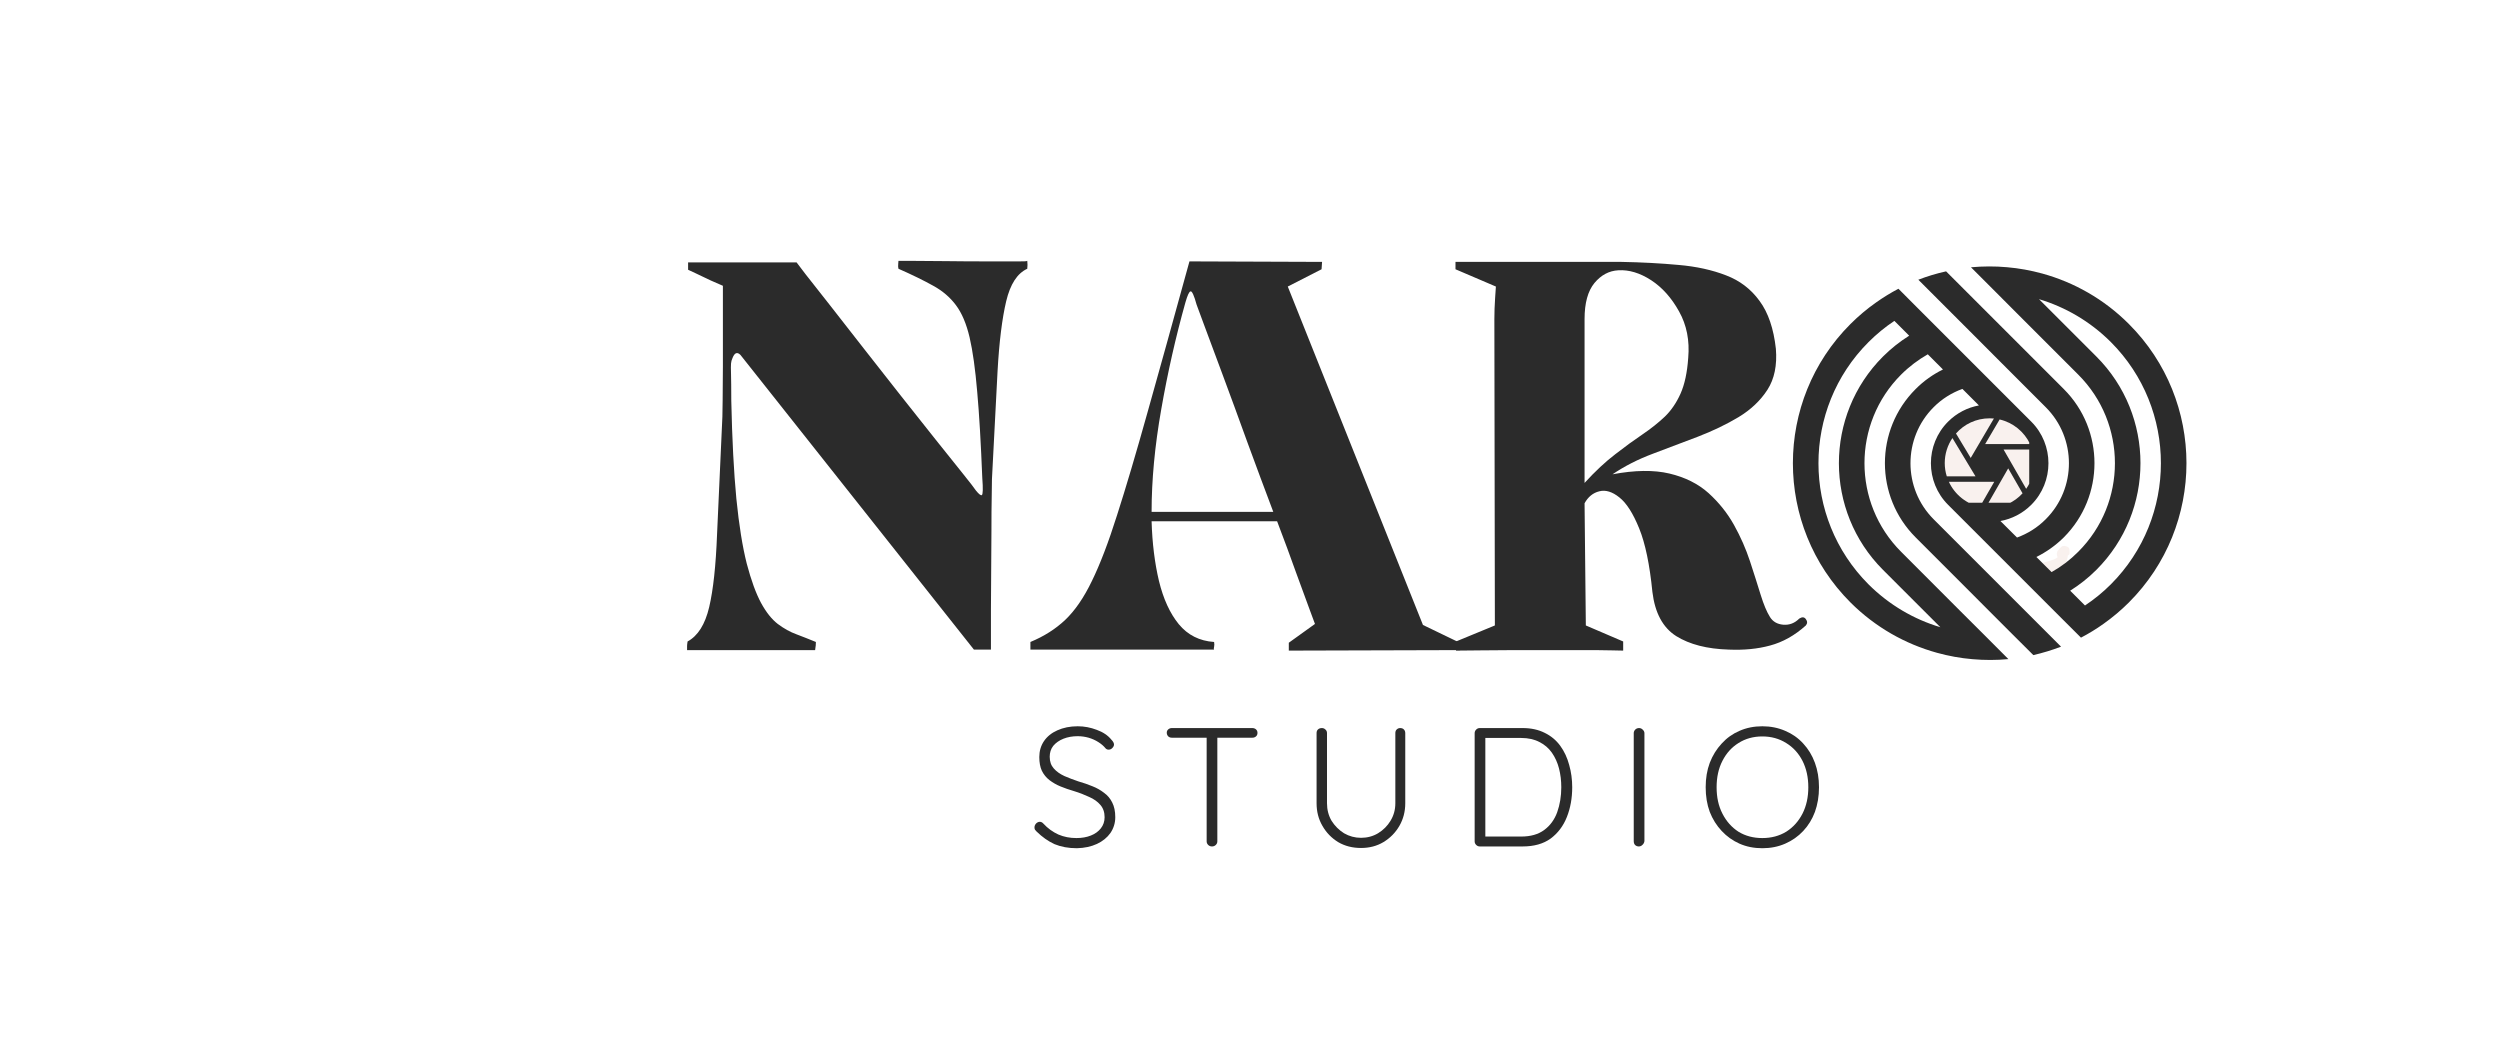
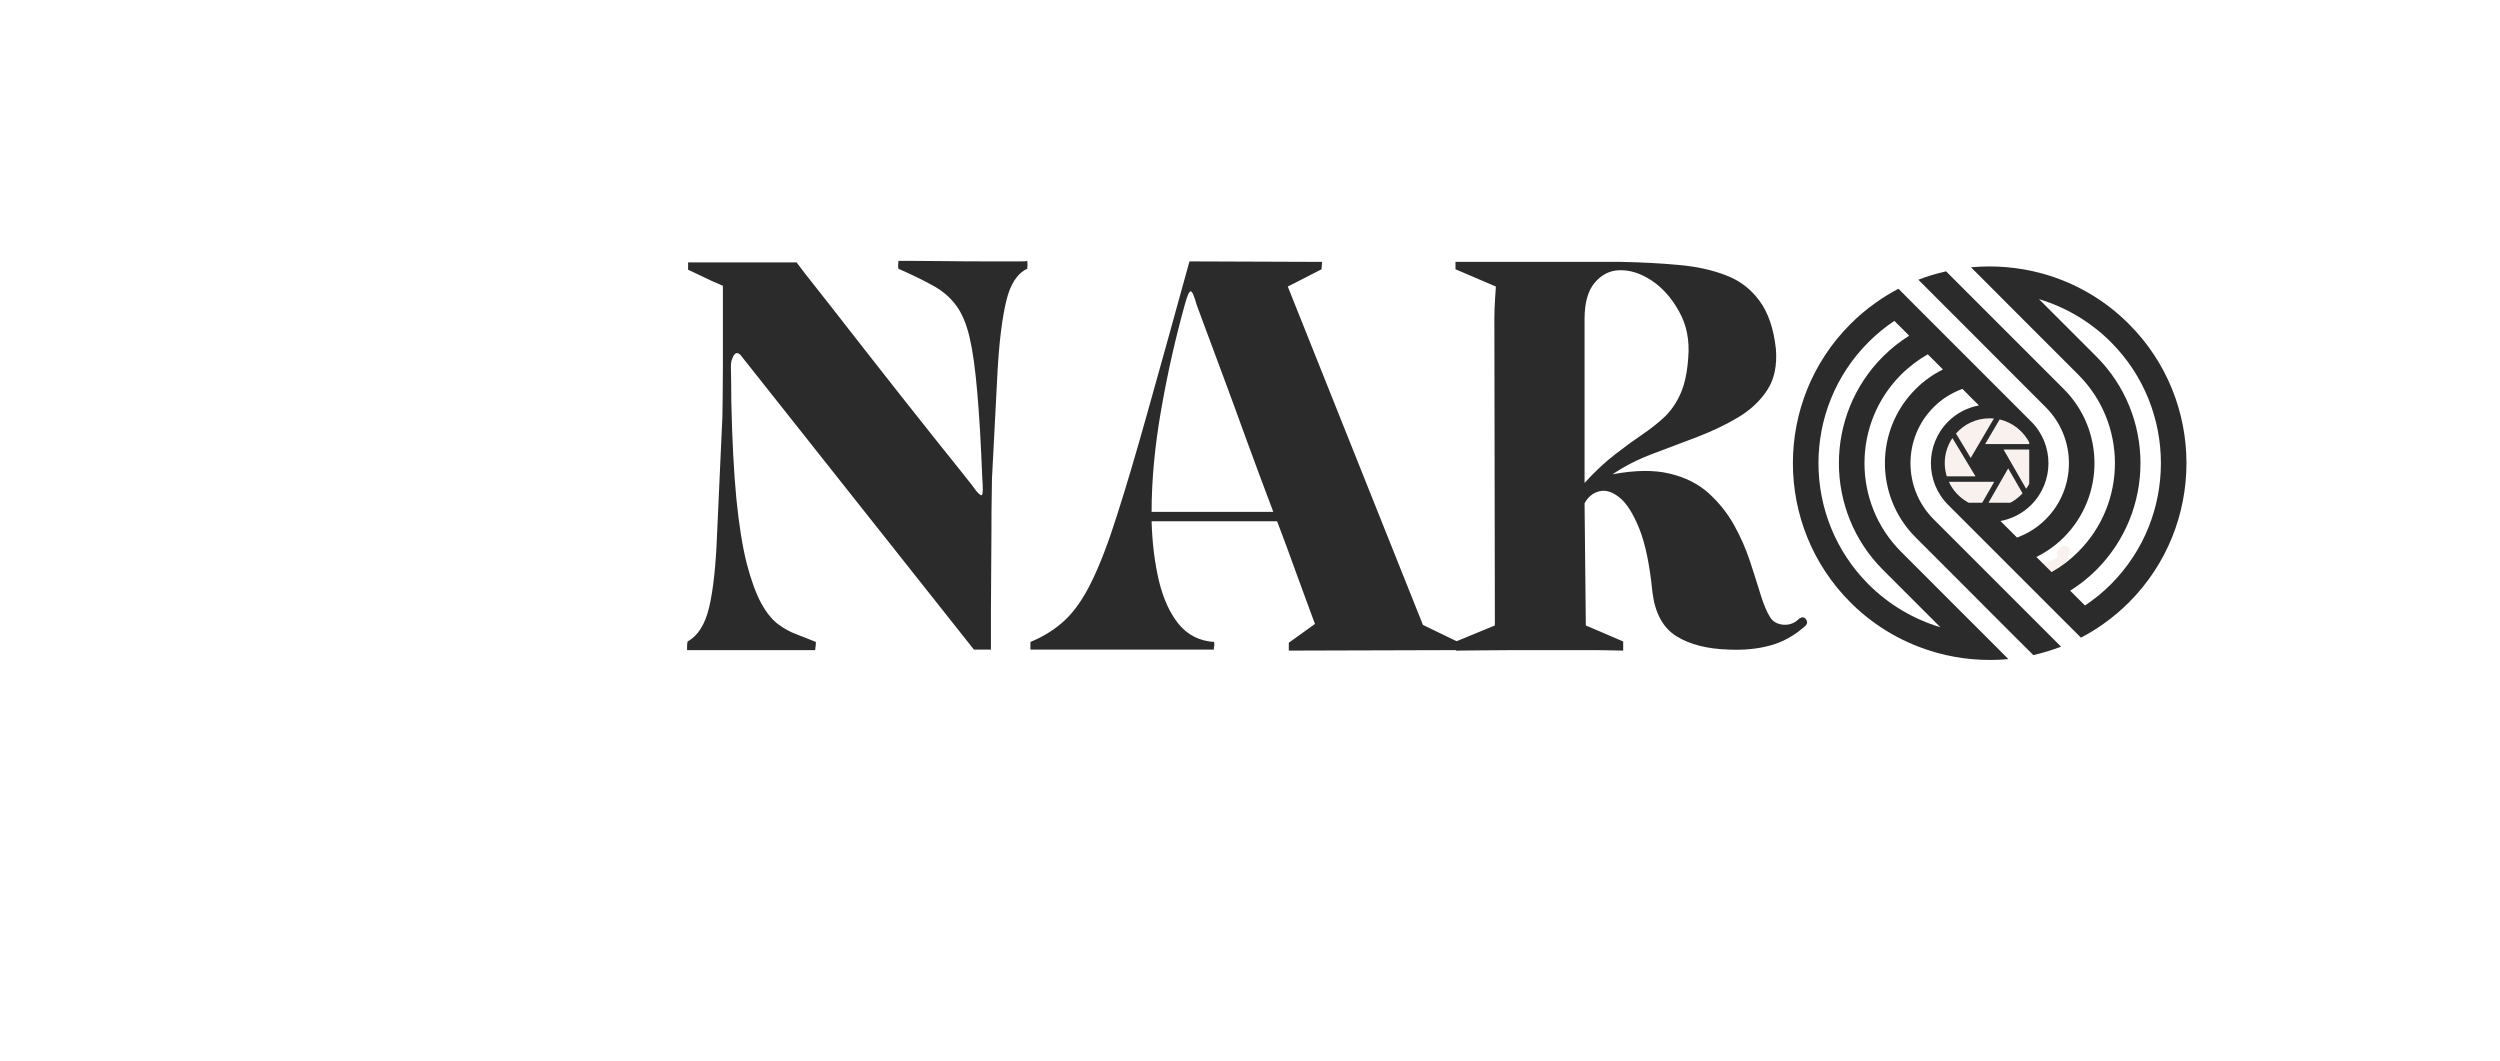
<svg xmlns="http://www.w3.org/2000/svg" width="205" zoomAndPan="magnify" viewBox="0 0 153.75 65.25" height="87" preserveAspectRatio="xMidYMid meet" version="1.0">
  <defs>
    <g />
-     <clipPath id="5ada09dbd1">
+     <clipPath id="9b7a57b017">
      <path d="M 103.965 19.469 L 107.91 19.469 L 107.91 22.176 L 103.965 22.176 Z M 103.965 19.469 " clip-rule="nonzero" />
    </clipPath>
-     <clipPath id="016b34e669">
+     <clipPath id="d5dd46937d">
      <path d="M 106.27 22.109 C 104.543 21.141 104.453 19.84 104.301 19.84 C 104.18 19.84 104.152 20.93 104.09 20.93 C 104.031 20.93 103.941 20.477 103.969 20.262 C 104 20.051 104.152 19.809 104.332 19.688 C 104.516 19.566 104.695 19.477 105 19.477 C 105.574 19.477 107.086 19.871 107.508 20.324 C 107.781 20.625 107.934 21.172 107.812 21.473 C 107.691 21.777 107.086 22.109 106.785 22.109 C 106.512 22.109 106.148 21.836 106.027 21.594 C 105.906 21.352 105.906 20.898 106.027 20.656 C 106.148 20.414 106.512 20.172 106.785 20.141 C 107.055 20.113 107.48 20.262 107.66 20.477 C 107.844 20.688 107.934 21.141 107.871 21.383 C 107.844 21.594 107.723 21.777 107.508 21.898 C 107.176 22.109 106.328 22.23 105.785 22.109 C 105.18 21.957 104.301 21.383 104.09 20.93 C 103.941 20.598 104 20.082 104.18 19.84 C 104.332 19.629 104.758 19.477 105 19.477 C 105.211 19.477 105.512 19.598 105.633 19.777 C 105.785 20.051 105.512 21.109 105.484 21.109 C 105.453 21.109 105.242 19.898 105.453 19.75 C 105.695 19.598 106.812 20.203 107.117 20.504 C 107.297 20.688 107.387 20.898 107.418 21.109 C 107.449 21.32 107.418 21.594 107.27 21.746 C 107.086 21.957 106.27 22.109 106.27 22.109 " clip-rule="nonzero" />
    </clipPath>
-     <clipPath id="48dae96179">
+     <clipPath id="a63263ab83">
      <path d="M 0.965 0.469 L 4.91 0.469 L 4.91 3.176 L 0.965 3.176 Z M 0.965 0.469 " clip-rule="nonzero" />
    </clipPath>
-     <clipPath id="a4fc082882">
+     <clipPath id="4d82296594">
      <path d="M 3.27 3.109 C 1.543 2.141 1.453 0.84 1.301 0.84 C 1.18 0.84 1.152 1.93 1.09 1.93 C 1.031 1.93 0.941 1.477 0.969 1.262 C 1 1.051 1.152 0.809 1.332 0.688 C 1.516 0.566 1.695 0.477 2 0.477 C 2.574 0.477 4.086 0.871 4.508 1.324 C 4.781 1.625 4.934 2.172 4.812 2.473 C 4.691 2.777 4.086 3.109 3.785 3.109 C 3.512 3.109 3.148 2.836 3.027 2.594 C 2.906 2.352 2.906 1.898 3.027 1.656 C 3.148 1.414 3.512 1.172 3.785 1.141 C 4.055 1.113 4.48 1.262 4.66 1.477 C 4.844 1.688 4.934 2.141 4.871 2.383 C 4.844 2.594 4.723 2.777 4.508 2.898 C 4.176 3.109 3.328 3.23 2.785 3.109 C 2.18 2.957 1.301 2.383 1.09 1.93 C 0.941 1.598 1 1.082 1.18 0.84 C 1.332 0.629 1.758 0.477 2 0.477 C 2.211 0.477 2.512 0.598 2.633 0.777 C 2.785 1.051 2.512 2.109 2.484 2.109 C 2.453 2.109 2.242 0.898 2.453 0.75 C 2.695 0.598 3.812 1.203 4.117 1.504 C 4.297 1.688 4.387 1.898 4.418 2.109 C 4.449 2.32 4.418 2.594 4.27 2.746 C 4.086 2.957 3.27 3.109 3.27 3.109 " clip-rule="nonzero" />
    </clipPath>
-     <clipPath id="87fa856206">
+     <clipPath id="3b67130d76">
      <rect x="0" width="5" y="0" height="4" />
    </clipPath>
-     <clipPath id="d66fe7943b">
+     <clipPath id="6733f1fc4d">
      <rect x="0" width="72" y="0" height="34" />
    </clipPath>
-     <clipPath id="8df906b95c">
+     <clipPath id="beaf253094">
      <path d="M 124.816 33.566 L 127.285 33.566 L 127.285 35.883 L 124.816 35.883 Z M 124.816 33.566 " clip-rule="nonzero" />
    </clipPath>
-     <clipPath id="2527346127">
-       <path d="M 127.277 34.078 C 127.098 34.285 126.68 34.363 126.578 34.293 C 126.508 34.25 126.488 34.113 126.496 34.023 C 126.508 33.934 126.598 33.797 126.691 33.766 C 126.805 33.73 127.074 33.785 127.141 33.898 C 127.23 34.047 127.129 34.496 127.039 34.68 C 126.984 34.805 126.914 34.848 126.793 34.926 C 126.566 35.086 125.832 35.48 125.695 35.391 C 125.617 35.336 125.629 35.074 125.684 34.996 C 125.742 34.926 125.898 34.926 126.023 34.938 C 126.16 34.949 126.465 35.02 126.477 35.086 C 126.488 35.152 126.227 35.355 126.172 35.336 C 126.102 35.301 126.137 34.895 126.203 34.758 C 126.25 34.668 126.34 34.602 126.418 34.566 C 126.508 34.531 126.621 34.531 126.711 34.566 C 126.812 34.609 126.914 34.711 126.961 34.848 C 127.027 35.039 127.074 35.504 126.961 35.66 C 126.859 35.797 126.621 35.832 126.418 35.844 C 126.18 35.863 125.898 35.797 125.652 35.719 C 125.391 35.641 124.996 35.547 124.895 35.379 C 124.816 35.254 124.824 35.008 124.906 34.906 C 124.984 34.805 125.223 34.734 125.336 34.746 C 125.426 34.758 125.457 34.871 125.57 34.914 C 125.773 35.008 126.465 35.051 126.477 35.121 C 126.477 35.152 126.273 35.23 126.273 35.23 C 126.273 35.23 126.395 35.098 126.488 35.074 C 126.59 35.051 126.781 35.074 126.871 35.152 C 126.961 35.23 127.027 35.402 127.016 35.516 C 127.008 35.629 126.906 35.773 126.805 35.832 C 126.699 35.887 126.52 35.887 126.418 35.844 C 126.316 35.797 126.203 35.641 126.191 35.527 C 126.18 35.414 126.25 35.242 126.34 35.164 C 126.43 35.086 126.598 35.051 126.711 35.074 C 126.824 35.098 126.961 35.23 126.996 35.336 C 127.027 35.445 127.027 35.629 126.938 35.719 C 126.793 35.863 126.215 35.875 125.91 35.855 C 125.66 35.832 125.426 35.754 125.242 35.66 C 125.098 35.582 124.961 35.492 124.895 35.379 C 124.836 35.266 124.805 35.098 124.848 34.996 C 124.906 34.883 125.121 34.734 125.242 34.734 C 125.355 34.734 125.438 34.871 125.57 34.914 C 125.785 34.996 126.227 34.984 126.441 35.062 C 126.59 35.121 126.793 35.23 126.781 35.266 C 126.77 35.301 126.477 35.176 126.387 35.23 C 126.293 35.301 126.305 35.695 126.273 35.695 C 126.227 35.695 126.125 34.938 126.203 34.758 C 126.25 34.656 126.34 34.602 126.418 34.566 C 126.508 34.531 126.621 34.531 126.711 34.566 C 126.812 34.609 126.914 34.734 126.961 34.848 C 127.008 34.973 126.973 35.164 126.961 35.312 C 126.949 35.438 126.949 35.57 126.883 35.66 C 126.805 35.762 126.633 35.832 126.453 35.844 C 126.172 35.855 125.57 35.66 125.344 35.527 C 125.223 35.457 125.133 35.391 125.098 35.289 C 125.062 35.164 125.098 34.961 125.211 34.824 C 125.414 34.59 126.406 34.477 126.543 34.262 C 126.609 34.16 126.488 34.023 126.52 33.934 C 126.543 33.855 126.621 33.797 126.691 33.766 C 126.758 33.73 126.871 33.73 126.938 33.754 C 127.008 33.773 127.129 33.887 127.117 33.922 C 127.098 33.969 126.609 33.957 126.59 33.887 C 126.566 33.832 126.746 33.617 126.859 33.582 C 126.961 33.551 127.164 33.605 127.23 33.684 C 127.301 33.766 127.277 34.078 127.277 34.078 " clip-rule="nonzero" />
+     <clipPath id="834f4948b6">
+       <path d="M 127.277 34.078 C 127.098 34.285 126.68 34.363 126.578 34.293 C 126.508 34.25 126.488 34.113 126.496 34.023 C 126.508 33.934 126.598 33.797 126.691 33.766 C 126.805 33.73 127.074 33.785 127.141 33.898 C 127.23 34.047 127.129 34.496 127.039 34.68 C 126.984 34.805 126.914 34.848 126.793 34.926 C 126.566 35.086 125.832 35.48 125.695 35.391 C 125.617 35.336 125.629 35.074 125.684 34.996 C 125.742 34.926 125.898 34.926 126.023 34.938 C 126.16 34.949 126.465 35.02 126.477 35.086 C 126.488 35.152 126.227 35.355 126.172 35.336 C 126.102 35.301 126.137 34.895 126.203 34.758 C 126.25 34.668 126.34 34.602 126.418 34.566 C 126.508 34.531 126.621 34.531 126.711 34.566 C 126.812 34.609 126.914 34.711 126.961 34.848 C 127.027 35.039 127.074 35.504 126.961 35.66 C 126.859 35.797 126.621 35.832 126.418 35.844 C 126.18 35.863 125.898 35.797 125.652 35.719 C 125.391 35.641 124.996 35.547 124.895 35.379 C 124.816 35.254 124.824 35.008 124.906 34.906 C 124.984 34.805 125.223 34.734 125.336 34.746 C 125.426 34.758 125.457 34.871 125.57 34.914 C 125.773 35.008 126.465 35.051 126.477 35.121 C 126.477 35.152 126.273 35.23 126.273 35.23 C 126.273 35.23 126.395 35.098 126.488 35.074 C 126.59 35.051 126.781 35.074 126.871 35.152 C 126.961 35.23 127.027 35.402 127.016 35.516 C 127.008 35.629 126.906 35.773 126.805 35.832 C 126.699 35.887 126.52 35.887 126.418 35.844 C 126.316 35.797 126.203 35.641 126.191 35.527 C 126.18 35.414 126.25 35.242 126.34 35.164 C 126.43 35.086 126.598 35.051 126.711 35.074 C 126.824 35.098 126.961 35.23 126.996 35.336 C 127.027 35.445 127.027 35.629 126.938 35.719 C 126.793 35.863 126.215 35.875 125.91 35.855 C 125.66 35.832 125.426 35.754 125.242 35.66 C 125.098 35.582 124.961 35.492 124.895 35.379 C 124.836 35.266 124.805 35.098 124.848 34.996 C 124.906 34.883 125.121 34.734 125.242 34.734 C 125.355 34.734 125.438 34.871 125.57 34.914 C 125.785 34.996 126.227 34.984 126.441 35.062 C 126.59 35.121 126.793 35.23 126.781 35.266 C 126.77 35.301 126.477 35.176 126.387 35.23 C 126.293 35.301 126.305 35.695 126.273 35.695 C 126.227 35.695 126.125 34.938 126.203 34.758 C 126.25 34.656 126.34 34.602 126.418 34.566 C 126.508 34.531 126.621 34.531 126.711 34.566 C 126.812 34.609 126.914 34.734 126.961 34.848 C 127.008 34.973 126.973 35.164 126.961 35.312 C 126.949 35.438 126.949 35.57 126.883 35.66 C 126.805 35.762 126.633 35.832 126.453 35.844 C 126.172 35.855 125.57 35.66 125.344 35.527 C 125.223 35.457 125.133 35.391 125.098 35.289 C 125.062 35.164 125.098 34.961 125.211 34.824 C 125.414 34.59 126.406 34.477 126.543 34.262 C 126.609 34.16 126.488 34.023 126.52 33.934 C 126.543 33.855 126.621 33.797 126.691 33.766 C 126.758 33.73 126.871 33.73 126.938 33.754 C 127.008 33.773 127.129 33.887 127.121 33.922 C 127.098 33.969 126.609 33.957 126.59 33.887 C 126.566 33.832 126.746 33.617 126.859 33.582 C 126.961 33.551 127.164 33.605 127.23 33.684 C 127.301 33.766 127.277 34.078 127.277 34.078 " clip-rule="nonzero" />
    </clipPath>
-     <clipPath id="c1c59ac8ac">
+     <clipPath id="b3fab17859">
      <path d="M 0.816 0.566 L 3.285 0.566 L 3.285 2.883 L 0.816 2.883 Z M 0.816 0.566 " clip-rule="nonzero" />
    </clipPath>
-     <clipPath id="c489f3f74e">
-       <path d="M 3.277 1.078 C 3.098 1.285 2.68 1.363 2.578 1.293 C 2.508 1.25 2.488 1.113 2.496 1.023 C 2.508 0.934 2.598 0.797 2.691 0.766 C 2.805 0.73 3.074 0.785 3.141 0.898 C 3.23 1.047 3.129 1.496 3.039 1.68 C 2.984 1.805 2.914 1.848 2.793 1.926 C 2.566 2.086 1.832 2.48 1.695 2.391 C 1.617 2.336 1.629 2.074 1.684 1.996 C 1.742 1.926 1.898 1.926 2.023 1.938 C 2.16 1.949 2.465 2.02 2.477 2.086 C 2.488 2.152 2.227 2.355 2.172 2.336 C 2.102 2.301 2.137 1.895 2.203 1.758 C 2.25 1.668 2.34 1.602 2.418 1.566 C 2.508 1.531 2.621 1.531 2.711 1.566 C 2.812 1.609 2.914 1.711 2.961 1.848 C 3.027 2.039 3.074 2.504 2.961 2.66 C 2.859 2.797 2.621 2.832 2.418 2.844 C 2.18 2.863 1.898 2.797 1.652 2.719 C 1.391 2.641 0.996 2.547 0.895 2.379 C 0.816 2.254 0.824 2.008 0.906 1.906 C 0.984 1.805 1.223 1.734 1.336 1.746 C 1.426 1.758 1.457 1.871 1.57 1.914 C 1.773 2.008 2.465 2.051 2.477 2.121 C 2.477 2.152 2.273 2.23 2.273 2.23 C 2.273 2.23 2.395 2.098 2.488 2.074 C 2.59 2.051 2.781 2.074 2.871 2.152 C 2.961 2.23 3.027 2.402 3.016 2.516 C 3.008 2.629 2.906 2.773 2.805 2.832 C 2.699 2.887 2.52 2.887 2.418 2.844 C 2.316 2.797 2.203 2.641 2.191 2.527 C 2.18 2.414 2.25 2.242 2.34 2.164 C 2.43 2.086 2.598 2.051 2.711 2.074 C 2.824 2.098 2.961 2.23 2.996 2.336 C 3.027 2.445 3.027 2.629 2.938 2.719 C 2.793 2.863 2.215 2.875 1.91 2.855 C 1.66 2.832 1.426 2.754 1.242 2.66 C 1.098 2.582 0.961 2.492 0.895 2.379 C 0.836 2.266 0.805 2.098 0.848 1.996 C 0.906 1.883 1.121 1.734 1.242 1.734 C 1.355 1.734 1.438 1.871 1.57 1.914 C 1.785 1.996 2.227 1.984 2.441 2.062 C 2.59 2.121 2.793 2.23 2.781 2.266 C 2.77 2.301 2.477 2.176 2.387 2.23 C 2.293 2.301 2.305 2.695 2.273 2.695 C 2.227 2.695 2.125 1.938 2.203 1.758 C 2.25 1.656 2.34 1.602 2.418 1.566 C 2.508 1.531 2.621 1.531 2.711 1.566 C 2.812 1.609 2.914 1.734 2.961 1.848 C 3.008 1.973 2.973 2.164 2.961 2.312 C 2.949 2.438 2.949 2.57 2.883 2.66 C 2.805 2.762 2.633 2.832 2.453 2.844 C 2.172 2.855 1.57 2.66 1.344 2.527 C 1.223 2.457 1.133 2.391 1.098 2.289 C 1.062 2.164 1.098 1.961 1.211 1.824 C 1.414 1.59 2.406 1.477 2.543 1.262 C 2.609 1.16 2.488 1.023 2.52 0.934 C 2.543 0.855 2.621 0.797 2.691 0.766 C 2.758 0.73 2.871 0.73 2.938 0.754 C 3.008 0.773 3.129 0.887 3.117 0.922 C 3.098 0.969 2.609 0.957 2.59 0.887 C 2.566 0.832 2.746 0.617 2.859 0.582 C 2.961 0.551 3.164 0.605 3.23 0.684 C 3.301 0.766 3.277 1.078 3.277 1.078 " clip-rule="nonzero" />
+     <clipPath id="8cb37cd974">
+       <path d="M 3.277 1.078 C 3.098 1.285 2.68 1.363 2.578 1.293 C 2.508 1.25 2.488 1.113 2.496 1.023 C 2.508 0.934 2.598 0.797 2.691 0.766 C 2.805 0.73 3.074 0.785 3.141 0.898 C 3.23 1.047 3.129 1.496 3.039 1.68 C 2.984 1.805 2.914 1.848 2.793 1.926 C 2.566 2.086 1.832 2.48 1.695 2.391 C 1.617 2.336 1.629 2.074 1.684 1.996 C 1.742 1.926 1.898 1.926 2.023 1.938 C 2.16 1.949 2.465 2.02 2.477 2.086 C 2.488 2.152 2.227 2.355 2.172 2.336 C 2.102 2.301 2.137 1.895 2.203 1.758 C 2.25 1.668 2.34 1.602 2.418 1.566 C 2.508 1.531 2.621 1.531 2.711 1.566 C 2.812 1.609 2.914 1.711 2.961 1.848 C 3.027 2.039 3.074 2.504 2.961 2.66 C 2.859 2.797 2.621 2.832 2.418 2.844 C 2.18 2.863 1.898 2.797 1.652 2.719 C 1.391 2.641 0.996 2.547 0.895 2.379 C 0.816 2.254 0.824 2.008 0.906 1.906 C 0.984 1.805 1.223 1.734 1.336 1.746 C 1.426 1.758 1.457 1.871 1.57 1.914 C 1.773 2.008 2.465 2.051 2.477 2.121 C 2.477 2.152 2.273 2.23 2.273 2.23 C 2.273 2.23 2.395 2.098 2.488 2.074 C 2.59 2.051 2.781 2.074 2.871 2.152 C 2.961 2.23 3.027 2.402 3.016 2.516 C 3.008 2.629 2.906 2.773 2.805 2.832 C 2.699 2.887 2.52 2.887 2.418 2.844 C 2.316 2.797 2.203 2.641 2.191 2.527 C 2.18 2.414 2.25 2.242 2.34 2.164 C 2.43 2.086 2.598 2.051 2.711 2.074 C 2.824 2.098 2.961 2.23 2.996 2.336 C 3.027 2.445 3.027 2.629 2.938 2.719 C 2.793 2.863 2.215 2.875 1.91 2.855 C 1.66 2.832 1.426 2.754 1.242 2.66 C 1.098 2.582 0.961 2.492 0.895 2.379 C 0.836 2.266 0.805 2.098 0.848 1.996 C 0.906 1.883 1.121 1.734 1.242 1.734 C 1.355 1.734 1.438 1.871 1.57 1.914 C 1.785 1.996 2.227 1.984 2.441 2.062 C 2.59 2.121 2.793 2.23 2.781 2.266 C 2.77 2.301 2.477 2.176 2.387 2.23 C 2.293 2.301 2.305 2.695 2.273 2.695 C 2.227 2.695 2.125 1.938 2.203 1.758 C 2.25 1.656 2.34 1.602 2.418 1.566 C 2.508 1.531 2.621 1.531 2.711 1.566 C 2.812 1.609 2.914 1.734 2.961 1.848 C 3.008 1.973 2.973 2.164 2.961 2.312 C 2.949 2.438 2.949 2.57 2.883 2.66 C 2.805 2.762 2.633 2.832 2.453 2.844 C 2.172 2.855 1.57 2.66 1.344 2.527 C 1.223 2.457 1.133 2.391 1.098 2.289 C 1.062 2.164 1.098 1.961 1.211 1.824 C 1.414 1.59 2.406 1.477 2.543 1.262 C 2.609 1.16 2.488 1.023 2.52 0.934 C 2.543 0.855 2.621 0.797 2.691 0.766 C 2.758 0.73 2.871 0.73 2.938 0.754 C 3.008 0.773 3.129 0.887 3.121 0.922 C 3.098 0.969 2.609 0.957 2.59 0.887 C 2.566 0.832 2.746 0.617 2.859 0.582 C 2.961 0.551 3.164 0.605 3.23 0.684 C 3.301 0.766 3.277 1.078 3.277 1.078 " clip-rule="nonzero" />
    </clipPath>
-     <clipPath id="b47919127e">
+     <clipPath id="5985f2ad94">
      <rect x="0" width="4" y="0" height="3" />
    </clipPath>
-     <clipPath id="b4cb16edf1">
+     <clipPath id="74adcaed6a">
      <path d="M 110 16.367 L 135 16.367 L 135 40.836 L 110 40.836 Z M 110 16.367 " clip-rule="nonzero" />
    </clipPath>
-     <clipPath id="6d3f144d3e">
+     <clipPath id="a0b9d9bfd0">
      <path d="M 118.859 24.984 L 125.875 24.984 L 125.875 31.996 L 118.859 31.996 Z M 118.859 24.984 " clip-rule="nonzero" />
    </clipPath>
-     <clipPath id="dce86184fc">
+     <clipPath id="725b48915d">
      <path d="M 122.367 24.984 C 120.43 24.984 118.859 26.551 118.859 28.488 C 118.859 30.426 120.43 31.996 122.367 31.996 C 124.305 31.996 125.875 30.426 125.875 28.488 C 125.875 26.551 124.305 24.984 122.367 24.984 Z M 122.367 24.984 " clip-rule="nonzero" />
    </clipPath>
-     <clipPath id="db9bbb113d">
+     <clipPath id="9351668cf2">
      <path d="M 0.859 0.984 L 7.875 0.984 L 7.875 7.996 L 0.859 7.996 Z M 0.859 0.984 " clip-rule="nonzero" />
    </clipPath>
-     <clipPath id="48d356192c">
+     <clipPath id="8d7faeb522">
      <path d="M 4.367 0.984 C 2.43 0.984 0.859 2.551 0.859 4.488 C 0.859 6.426 2.43 7.996 4.367 7.996 C 6.305 7.996 7.875 6.426 7.875 4.488 C 7.875 2.551 6.305 0.984 4.367 0.984 Z M 4.367 0.984 " clip-rule="nonzero" />
    </clipPath>
-     <clipPath id="0b04db629b">
+     <clipPath id="8fd28fce8c">
      <rect x="0" width="8" y="0" height="8" />
    </clipPath>
-     <clipPath id="18661410b5">
+     <clipPath id="77898d4b63">
      <path d="M 119.605 26 L 122 26 L 122 30 L 119.605 30 Z M 119.605 26 " clip-rule="nonzero" />
    </clipPath>
-     <clipPath id="ac6d226bed">
+     <clipPath id="d6519df516">
      <path d="M 122 25.73 L 124.797 25.73 L 124.797 28 L 122 28 Z M 122 25.73 " clip-rule="nonzero" />
    </clipPath>
-     <clipPath id="dfaaabd4d1">
+     <clipPath id="596a1a8bf3">
      <path d="M 120 25.73 L 123 25.73 L 123 29 L 120 29 Z M 120 25.73 " clip-rule="nonzero" />
    </clipPath>
-     <clipPath id="ac194df251">
+     <clipPath id="9dd7dd41e5">
      <path d="M 119.605 29 L 123 29 L 123 30.918 L 119.605 30.918 Z M 119.605 29 " clip-rule="nonzero" />
    </clipPath>
-     <clipPath id="68571c9a42">
+     <clipPath id="bfed820910">
      <path d="M 123 27 L 124.797 27 L 124.797 30.918 L 123 30.918 Z M 123 27 " clip-rule="nonzero" />
    </clipPath>
-     <clipPath id="18b2068e74">
+     <clipPath id="7ca26aa230">
      <path d="M 122 28 L 124.797 28 L 124.797 30.918 L 122 30.918 Z M 122 28 " clip-rule="nonzero" />
    </clipPath>
-     <clipPath id="ebfa1b2456">
-       <rect x="0" width="54" y="0" height="14" />
-     </clipPath>
  </defs>
-   <g clip-path="url(#5ada09dbd1)">
-     <g clip-path="url(#016b34e669)">
+   <g clip-path="url(#9b7a57b017)">
+     <g clip-path="url(#d5dd46937d)">
      <g transform="matrix(1, 0, 0, 1, 103, 19)">
-         <g clip-path="url(#87fa856206)">
-           <g clip-path="url(#48dae96179)">
-             <g clip-path="url(#a4fc082882)">
+         <g clip-path="url(#3b67130d76)">
+           <g clip-path="url(#a63263ab83)">
+             <g clip-path="url(#4d82296594)">
              <rect x="-136.825" width="221.4" fill="#f9f1ee" height="93.96" y="-33.355" fill-opacity="1" />
            </g>
          </g>
        </g>
      </g>
    </g>
  </g>
  <g transform="matrix(1, 0, 0, 1, 41, 15)">
-     <g clip-path="url(#d66fe7943b)">
+     <g clip-path="url(#6733f1fc4d)">
      <g fill="#2b2b2b" fill-opacity="1">
        <g transform="translate(0.302104, 24.98157)">
          <g>
            <path d="M 21.875 -23.938 C 21.895 -23.77 21.895 -23.609 21.875 -23.453 C 21.258 -23.172 20.828 -22.504 20.578 -21.453 C 20.328 -20.398 20.148 -18.961 20.047 -17.141 C 19.953 -15.328 19.836 -13.117 19.703 -10.516 C 19.703 -10.359 19.695 -9.992 19.688 -9.422 C 19.676 -8.859 19.672 -8.18 19.672 -7.391 C 19.672 -6.598 19.664 -5.773 19.656 -4.922 C 19.645 -4.066 19.641 -3.266 19.641 -2.516 C 19.641 -1.773 19.641 -1.176 19.641 -0.719 C 19.641 -0.258 19.641 -0.031 19.641 -0.031 L 18.594 -0.031 L 4.234 -18.156 C 4.035 -18.352 3.875 -18.289 3.75 -17.969 C 3.695 -17.852 3.664 -17.738 3.656 -17.625 C 3.645 -17.52 3.645 -17.301 3.656 -16.969 C 3.664 -16.645 3.672 -16.102 3.672 -15.344 C 3.723 -12.957 3.828 -10.945 3.984 -9.312 C 4.148 -7.676 4.363 -6.344 4.625 -5.312 C 4.895 -4.289 5.188 -3.488 5.5 -2.906 C 5.82 -2.32 6.164 -1.891 6.531 -1.609 C 6.906 -1.328 7.289 -1.113 7.688 -0.969 C 8.082 -0.82 8.477 -0.664 8.875 -0.5 C 8.875 -0.344 8.863 -0.219 8.844 -0.125 C 8.832 -0.039 8.828 0 8.828 0 C 8.828 0 8.566 0 8.047 0 C 7.523 0 6.875 0 6.094 0 C 5.312 0 4.523 0 3.734 0 C 2.953 0 2.297 0 1.766 0 C 1.242 0 0.973 0 0.953 0 C 0.953 -0.113 0.953 -0.195 0.953 -0.25 C 0.953 -0.301 0.961 -0.395 0.984 -0.531 C 1.617 -0.875 2.062 -1.578 2.312 -2.641 C 2.562 -3.703 2.723 -5.195 2.797 -7.125 C 2.879 -9.051 2.988 -11.461 3.125 -14.359 C 3.125 -14.461 3.129 -14.801 3.141 -15.375 C 3.148 -15.957 3.156 -16.641 3.156 -17.422 C 3.156 -18.203 3.156 -18.973 3.156 -19.734 C 3.156 -20.504 3.156 -21.141 3.156 -21.641 C 3.156 -22.148 3.156 -22.406 3.156 -22.406 C 3 -22.469 2.75 -22.578 2.406 -22.734 C 2.07 -22.898 1.754 -23.051 1.453 -23.188 C 1.16 -23.32 1.016 -23.391 1.016 -23.391 L 1.016 -23.844 C 1.016 -23.844 1.242 -23.844 1.703 -23.844 C 2.16 -23.844 2.742 -23.844 3.453 -23.844 C 4.172 -23.844 4.906 -23.844 5.656 -23.844 C 6.414 -23.844 7.094 -23.844 7.688 -23.844 C 7.688 -23.844 7.867 -23.602 8.234 -23.125 C 8.609 -22.645 9.109 -22.008 9.734 -21.219 C 10.359 -20.426 11.047 -19.547 11.797 -18.578 C 12.555 -17.617 13.316 -16.648 14.078 -15.672 C 14.848 -14.703 15.566 -13.797 16.234 -12.953 C 16.91 -12.109 17.473 -11.406 17.922 -10.844 C 18.367 -10.289 18.633 -9.945 18.719 -9.812 C 18.895 -9.594 19.016 -9.5 19.078 -9.531 C 19.148 -9.57 19.16 -9.922 19.109 -10.578 C 19.023 -12.723 18.922 -14.488 18.797 -15.875 C 18.68 -17.27 18.523 -18.391 18.328 -19.234 C 18.129 -20.078 17.848 -20.738 17.484 -21.219 C 17.129 -21.695 16.664 -22.094 16.094 -22.406 C 15.52 -22.727 14.805 -23.078 13.953 -23.453 C 13.93 -23.535 13.926 -23.633 13.938 -23.75 C 13.945 -23.875 13.953 -23.938 13.953 -23.938 C 13.953 -23.938 14.234 -23.938 14.797 -23.938 C 15.359 -23.938 16.055 -23.93 16.891 -23.922 C 17.734 -23.91 18.582 -23.906 19.438 -23.906 C 20.406 -23.906 21.039 -23.906 21.344 -23.906 C 21.656 -23.906 21.816 -23.91 21.828 -23.922 C 21.836 -23.93 21.852 -23.938 21.875 -23.938 Z M 21.875 -23.938 " />
          </g>
        </g>
      </g>
      <g fill="#2b2b2b" fill-opacity="1">
        <g transform="translate(21.74536, 24.98157)">
          <g>
            <path d="M 27.031 -0.453 L 27.031 0 L 16.516 0.031 L 16.516 -0.453 L 18.125 -1.609 C 18.125 -1.609 18.02 -1.891 17.812 -2.453 C 17.602 -3.023 17.32 -3.789 16.969 -4.75 C 16.625 -5.719 16.234 -6.773 15.797 -7.922 L 8.078 -7.922 C 8.117 -6.578 8.27 -5.352 8.531 -4.25 C 8.801 -3.145 9.207 -2.258 9.75 -1.594 C 10.301 -0.926 11.023 -0.562 11.922 -0.5 C 11.941 -0.383 11.941 -0.285 11.922 -0.203 C 11.898 -0.129 11.898 -0.07 11.922 -0.031 C 11.879 -0.031 11.57 -0.031 11 -0.031 C 10.438 -0.031 9.727 -0.031 8.875 -0.031 C 8.02 -0.031 7.117 -0.031 6.172 -0.031 C 5.234 -0.031 4.348 -0.031 3.516 -0.031 C 2.68 -0.031 1.992 -0.031 1.453 -0.031 C 0.922 -0.031 0.645 -0.031 0.625 -0.031 C 0.625 -0.094 0.625 -0.156 0.625 -0.219 C 0.625 -0.289 0.625 -0.383 0.625 -0.5 C 1.457 -0.844 2.172 -1.297 2.766 -1.859 C 3.367 -2.43 3.914 -3.227 4.406 -4.25 C 4.906 -5.27 5.422 -6.617 5.953 -8.297 C 6.492 -9.973 7.117 -12.082 7.828 -14.625 C 8.547 -17.176 9.406 -20.27 10.406 -23.906 L 18.562 -23.875 L 18.531 -23.422 L 16.453 -22.359 L 24.766 -1.547 Z M 8.078 -8.5 L 15.562 -8.5 C 15.039 -9.883 14.508 -11.312 13.969 -12.781 C 13.438 -14.25 12.938 -15.613 12.469 -16.875 C 12 -18.145 11.613 -19.18 11.312 -19.984 C 11.02 -20.785 10.863 -21.207 10.844 -21.25 C 10.688 -21.82 10.562 -22.094 10.469 -22.062 C 10.383 -22.039 10.281 -21.812 10.156 -21.375 C 9.562 -19.258 9.066 -17.07 8.672 -14.812 C 8.273 -12.551 8.078 -10.445 8.078 -8.5 Z M 8.078 -8.5 " />
          </g>
        </g>
      </g>
      <g fill="#2b2b2b" fill-opacity="1">
        <g transform="translate(48.27856, 24.98157)">
          <g>
            <path d="M 21.375 -1.938 C 21.551 -2.051 21.688 -2.039 21.781 -1.906 C 21.883 -1.77 21.883 -1.641 21.781 -1.516 C 21.094 -0.898 20.359 -0.488 19.578 -0.281 C 18.805 -0.07 17.961 0.008 17.047 -0.031 C 15.711 -0.07 14.633 -0.348 13.812 -0.859 C 12.988 -1.379 12.5 -2.285 12.344 -3.578 C 12.176 -5.266 11.906 -6.566 11.531 -7.484 C 11.156 -8.41 10.75 -9.047 10.312 -9.391 C 9.875 -9.742 9.461 -9.867 9.078 -9.766 C 8.691 -9.672 8.391 -9.426 8.172 -9.031 L 8.25 -1.516 L 10.547 -0.531 L 10.547 0.031 C 10.547 0.031 10.312 0.023 9.844 0.016 C 9.383 0.004 8.766 0 7.984 0 C 7.211 0 6.359 0 5.422 0 C 3.992 0 2.773 0.004 1.766 0.016 C 0.766 0.023 0.266 0.031 0.266 0.031 L 0.266 -0.531 L 2.656 -1.516 L 2.625 -20.359 C 2.625 -20.773 2.641 -21.211 2.672 -21.672 C 2.703 -22.129 2.719 -22.359 2.719 -22.359 L 0.234 -23.422 L 0.234 -23.875 C 0.234 -23.875 0.461 -23.875 0.922 -23.875 C 1.379 -23.875 1.984 -23.875 2.734 -23.875 C 3.492 -23.875 4.32 -23.875 5.219 -23.875 C 6.113 -23.875 7.02 -23.875 7.938 -23.875 C 8.863 -23.875 9.695 -23.875 10.438 -23.875 C 11.688 -23.852 12.859 -23.789 13.953 -23.688 C 15.047 -23.594 16.02 -23.379 16.875 -23.047 C 17.727 -22.723 18.414 -22.195 18.938 -21.469 C 19.469 -20.75 19.801 -19.77 19.938 -18.531 C 20.02 -17.52 19.848 -16.68 19.422 -16.016 C 18.992 -15.348 18.398 -14.785 17.641 -14.328 C 16.891 -13.879 16.055 -13.477 15.141 -13.125 C 14.223 -12.781 13.301 -12.43 12.375 -12.078 C 11.457 -11.734 10.629 -11.312 9.891 -10.812 C 11.266 -11.07 12.43 -11.086 13.391 -10.859 C 14.359 -10.629 15.16 -10.227 15.797 -9.656 C 16.43 -9.082 16.953 -8.43 17.359 -7.703 C 17.766 -6.973 18.094 -6.227 18.344 -5.469 C 18.594 -4.707 18.812 -4.02 19 -3.406 C 19.188 -2.801 19.379 -2.344 19.578 -2.031 C 19.754 -1.75 20.023 -1.594 20.391 -1.562 C 20.766 -1.531 21.094 -1.656 21.375 -1.938 Z M 10.25 -23.359 C 9.676 -23.328 9.188 -23.066 8.781 -22.578 C 8.375 -22.086 8.172 -21.348 8.172 -20.359 L 8.172 -10.281 C 8.828 -11 9.457 -11.586 10.062 -12.047 C 10.664 -12.516 11.223 -12.922 11.734 -13.266 C 12.254 -13.617 12.711 -13.984 13.109 -14.359 C 13.504 -14.742 13.828 -15.219 14.078 -15.781 C 14.328 -16.344 14.484 -17.07 14.547 -17.969 C 14.641 -19.039 14.453 -19.992 13.984 -20.828 C 13.523 -21.66 12.953 -22.301 12.266 -22.75 C 11.578 -23.195 10.906 -23.398 10.25 -23.359 Z M 10.25 -23.359 " />
          </g>
        </g>
      </g>
    </g>
  </g>
-   <g clip-path="url(#8df906b95c)">
-     <g clip-path="url(#2527346127)">
+   <g clip-path="url(#beaf253094)">
+     <g clip-path="url(#834f4948b6)">
      <g transform="matrix(1, 0, 0, 1, 124, 33)">
-         <g clip-path="url(#b47919127e)">
-           <g clip-path="url(#c1c59ac8ac)">
-             <g clip-path="url(#c489f3f74e)">
+         <g clip-path="url(#5985f2ad94)">
+           <g clip-path="url(#b3fab17859)">
+             <g clip-path="url(#8cb37cd974)">
              <path fill="#f9f1ee" d="M 0.398 0.133 L 3.73 0.133 L 3.73 3.305 L 0.398 3.305 Z M 0.398 0.133 " fill-opacity="1" fill-rule="nonzero" />
            </g>
          </g>
        </g>
      </g>
    </g>
  </g>
-   <g clip-path="url(#b4cb16edf1)">
+   <g clip-path="url(#74adcaed6a)">
    <path fill="#2b2b2b" d="M 130.926 19.926 C 129.398 18.395 127.555 17.363 125.605 16.824 C 124.891 16.629 124.164 16.496 123.434 16.434 C 122.695 16.367 121.953 16.371 121.215 16.438 L 122.742 17.965 L 124.164 19.391 L 127.812 23.039 C 130.82 26.043 130.82 30.93 127.812 33.934 C 127.312 34.438 126.762 34.852 126.172 35.184 L 125.238 34.254 C 125.848 33.949 126.418 33.551 126.926 33.047 C 129.438 30.531 129.438 26.441 126.926 23.93 L 119.684 16.688 C 119.105 16.816 118.535 16.988 117.977 17.203 L 121.598 20.824 L 122.836 22.066 L 125.812 25.043 C 127.715 26.941 127.715 30.035 125.812 31.934 C 125.297 32.453 124.691 32.824 124.047 33.059 L 123.027 32.043 C 123.723 31.914 124.387 31.582 124.922 31.047 C 126.332 29.637 126.332 27.34 124.922 25.93 L 117.926 18.934 L 116.754 17.758 C 116.277 18.008 115.82 18.289 115.375 18.605 C 114.824 18.992 114.297 19.434 113.805 19.926 C 109.082 24.645 109.082 32.328 113.805 37.051 C 115.336 38.578 117.176 39.609 119.129 40.148 C 119.84 40.344 120.566 40.477 121.301 40.539 C 122.039 40.605 122.781 40.605 123.516 40.535 L 121.992 39.008 L 120.566 37.586 L 116.918 33.934 C 113.914 30.93 113.914 26.043 116.918 23.039 C 117.418 22.539 117.973 22.125 118.559 21.789 L 119.492 22.723 C 118.883 23.023 118.312 23.422 117.809 23.93 C 115.293 26.441 115.293 30.531 117.809 33.047 L 120.785 36.023 L 122.516 37.758 L 123.691 38.934 L 125.051 40.289 C 125.625 40.156 126.195 39.984 126.754 39.77 L 118.918 31.934 C 117.02 30.035 117.02 26.941 118.918 25.043 C 119.434 24.523 120.043 24.152 120.688 23.918 L 121.703 24.934 C 121.008 25.062 120.344 25.395 119.809 25.93 C 118.398 27.34 118.398 29.637 119.809 31.047 L 126.805 38.043 L 127.98 39.215 C 128.453 38.969 128.914 38.688 129.359 38.371 C 129.91 37.98 130.434 37.543 130.926 37.051 C 135.648 32.328 135.648 24.645 130.926 19.926 Z M 115.805 21.926 C 112.188 25.543 112.188 31.43 115.805 35.047 L 119.332 38.574 C 117.715 38.09 116.191 37.211 114.914 35.938 C 110.809 31.828 110.809 25.145 114.914 21.039 C 115.41 20.543 115.941 20.109 116.504 19.734 L 117.414 20.645 C 116.844 21.004 116.301 21.43 115.805 21.926 Z M 120.922 29.934 C 120.125 29.137 120.125 27.84 120.922 27.043 C 121.719 26.246 123.016 26.246 123.812 27.043 C 124.609 27.84 124.609 29.137 123.812 29.934 C 123.016 30.73 121.719 30.73 120.922 29.934 Z M 129.816 35.938 C 129.32 36.434 128.789 36.863 128.227 37.238 L 127.316 36.328 C 127.887 35.969 128.43 35.543 128.926 35.047 C 132.543 31.43 132.543 25.543 128.926 21.926 L 125.398 18.398 C 127.016 18.883 128.539 19.762 129.816 21.035 C 133.922 25.145 133.922 31.828 129.816 35.938 Z M 129.816 35.938 " fill-opacity="1" fill-rule="nonzero" />
  </g>
-   <g clip-path="url(#6d3f144d3e)">
-     <g clip-path="url(#dce86184fc)">
+   <g clip-path="url(#a0b9d9bfd0)">
+     <g clip-path="url(#725b48915d)">
      <g transform="matrix(1, 0, 0, 1, 118, 24)">
-         <g clip-path="url(#0b04db629b)">
-           <g clip-path="url(#db9bbb113d)">
-             <g clip-path="url(#48d356192c)">
+         <g clip-path="url(#8fd28fce8c)">
+           <g clip-path="url(#9351668cf2)">
+             <g clip-path="url(#8d7faeb522)">
              <path fill="#2b2b2b" d="M 0.859 0.984 L 7.875 0.984 L 7.875 7.996 L 0.859 7.996 Z M 0.859 0.984 " fill-opacity="1" fill-rule="nonzero" />
            </g>
          </g>
        </g>
      </g>
    </g>
  </g>
-   <g clip-path="url(#18661410b5)">
+   <g clip-path="url(#77898d4b63)">
    <path fill="#f9f1ee" d="M 121.492 29.293 L 120.074 26.941 C 119.777 27.379 119.602 27.91 119.602 28.48 C 119.602 28.762 119.645 29.035 119.727 29.293 Z M 121.492 29.293 " fill-opacity="1" fill-rule="nonzero" />
  </g>
-   <g clip-path="url(#ac6d226bed)">
+   <g clip-path="url(#d6519df516)">
    <path fill="#f9f1ee" d="M 122.086 27.312 L 124.852 27.312 C 124.496 26.559 123.809 25.988 122.977 25.797 Z M 122.086 27.312 " fill-opacity="1" fill-rule="nonzero" />
  </g>
-   <g clip-path="url(#dfaaabd4d1)">
+   <g clip-path="url(#596a1a8bf3)">
    <path fill="#f9f1ee" d="M 121.199 28.164 L 122.625 25.738 C 122.539 25.73 122.449 25.727 122.359 25.727 C 121.535 25.727 120.797 26.086 120.293 26.66 Z M 121.199 28.164 " fill-opacity="1" fill-rule="nonzero" />
  </g>
-   <g clip-path="url(#ac194df251)">
+   <g clip-path="url(#9dd7dd41e5)">
    <path fill="#f9f1ee" d="M 121.773 31.148 L 122.648 29.629 L 119.855 29.629 C 120.219 30.426 120.957 31.016 121.84 31.188 Z M 121.773 31.148 " fill-opacity="1" fill-rule="nonzero" />
  </g>
-   <g clip-path="url(#68571c9a42)">
+   <g clip-path="url(#bfed820910)">
    <path fill="#f9f1ee" d="M 123.219 27.645 L 124.609 30.062 C 124.926 29.613 125.113 29.07 125.113 28.48 C 125.113 28.188 125.066 27.91 124.984 27.645 Z M 123.219 27.645 " fill-opacity="1" fill-rule="nonzero" />
  </g>
-   <g clip-path="url(#18b2068e74)">
+   <g clip-path="url(#7ca26aa230)">
    <path fill="#f9f1ee" d="M 123.504 28.805 L 122.117 31.223 C 122.195 31.23 122.277 31.234 122.359 31.234 C 123.16 31.234 123.883 30.891 124.387 30.34 Z M 123.504 28.805 " fill-opacity="1" fill-rule="nonzero" />
  </g>
-   <g transform="matrix(1, 0, 0, 1, 62, 41)">
-     <g clip-path="url(#ebfa1b2456)">
-       <g fill="#2b2b2b" fill-opacity="1">
-         <g transform="translate(1.245198, 11.05665)">
-           <g>
-             <path d="M 2.984 0.109 C 2.461 0.109 2.004 0.023 1.609 -0.141 C 1.223 -0.316 0.852 -0.578 0.5 -0.922 C 0.469 -0.953 0.438 -0.988 0.406 -1.031 C 0.383 -1.07 0.375 -1.117 0.375 -1.172 C 0.375 -1.254 0.406 -1.332 0.469 -1.406 C 0.539 -1.477 0.617 -1.516 0.703 -1.516 C 0.785 -1.516 0.859 -1.477 0.922 -1.406 C 1.191 -1.113 1.5 -0.891 1.844 -0.734 C 2.188 -0.586 2.555 -0.516 2.953 -0.516 C 3.285 -0.516 3.582 -0.566 3.844 -0.672 C 4.102 -0.773 4.305 -0.922 4.453 -1.109 C 4.609 -1.305 4.688 -1.535 4.688 -1.797 C 4.688 -2.109 4.598 -2.363 4.422 -2.562 C 4.254 -2.758 4.023 -2.922 3.734 -3.047 C 3.453 -3.18 3.141 -3.301 2.797 -3.406 C 2.516 -3.488 2.242 -3.582 1.984 -3.688 C 1.734 -3.789 1.504 -3.922 1.297 -4.078 C 1.098 -4.234 0.941 -4.426 0.828 -4.656 C 0.723 -4.883 0.672 -5.164 0.672 -5.5 C 0.672 -5.863 0.766 -6.188 0.953 -6.469 C 1.148 -6.758 1.426 -6.984 1.781 -7.141 C 2.145 -7.305 2.562 -7.391 3.031 -7.391 C 3.438 -7.391 3.828 -7.316 4.203 -7.172 C 4.586 -7.035 4.891 -6.832 5.109 -6.562 C 5.211 -6.457 5.266 -6.359 5.266 -6.266 C 5.266 -6.191 5.227 -6.117 5.156 -6.047 C 5.094 -5.984 5.02 -5.953 4.938 -5.953 C 4.863 -5.953 4.801 -5.977 4.75 -6.031 C 4.633 -6.176 4.484 -6.305 4.297 -6.422 C 4.117 -6.535 3.922 -6.625 3.703 -6.688 C 3.484 -6.75 3.258 -6.781 3.031 -6.781 C 2.707 -6.781 2.414 -6.727 2.156 -6.625 C 1.895 -6.52 1.688 -6.375 1.531 -6.188 C 1.383 -6 1.312 -5.773 1.312 -5.516 C 1.312 -5.223 1.395 -4.984 1.562 -4.797 C 1.727 -4.609 1.945 -4.453 2.219 -4.328 C 2.488 -4.211 2.773 -4.102 3.078 -4 C 3.379 -3.914 3.664 -3.816 3.938 -3.703 C 4.207 -3.598 4.445 -3.461 4.656 -3.297 C 4.875 -3.141 5.039 -2.941 5.156 -2.703 C 5.281 -2.461 5.344 -2.16 5.344 -1.797 C 5.344 -1.441 5.242 -1.117 5.047 -0.828 C 4.848 -0.547 4.57 -0.32 4.219 -0.156 C 3.863 0.008 3.453 0.098 2.984 0.109 Z M 2.984 0.109 " />
-           </g>
-         </g>
-       </g>
-       <g fill="#2b2b2b" fill-opacity="1">
-         <g transform="translate(9.39706, 11.05665)">
-           <g>
-             <path d="M 3.141 0 C 3.047 0 2.969 -0.031 2.906 -0.094 C 2.844 -0.156 2.812 -0.227 2.812 -0.312 L 2.812 -6.938 L 3.469 -6.938 L 3.469 -0.312 C 3.469 -0.227 3.438 -0.156 3.375 -0.094 C 3.312 -0.031 3.234 0 3.141 0 Z M 0.672 -6.688 C 0.586 -6.688 0.516 -6.711 0.453 -6.766 C 0.391 -6.828 0.359 -6.906 0.359 -7 C 0.359 -7.082 0.391 -7.148 0.453 -7.203 C 0.516 -7.254 0.586 -7.281 0.672 -7.281 L 5.625 -7.281 C 5.707 -7.281 5.781 -7.254 5.844 -7.203 C 5.906 -7.148 5.938 -7.078 5.938 -6.984 C 5.938 -6.891 5.906 -6.816 5.844 -6.766 C 5.781 -6.711 5.707 -6.688 5.625 -6.688 Z M 0.672 -6.688 " />
-           </g>
-         </g>
-       </g>
-       <g fill="#2b2b2b" fill-opacity="1">
-         <g transform="translate(17.98554, 11.05665)">
-           <g>
-             <path d="M 6.125 -7.281 C 6.227 -7.281 6.305 -7.25 6.359 -7.188 C 6.41 -7.133 6.438 -7.062 6.438 -6.969 L 6.438 -2.656 C 6.438 -2.145 6.316 -1.68 6.078 -1.266 C 5.836 -0.848 5.508 -0.516 5.094 -0.266 C 4.688 -0.023 4.227 0.094 3.719 0.094 C 3.195 0.094 2.727 -0.023 2.312 -0.266 C 1.906 -0.516 1.582 -0.848 1.344 -1.266 C 1.102 -1.68 0.984 -2.145 0.984 -2.656 L 0.984 -6.969 C 0.984 -7.062 1.008 -7.133 1.062 -7.188 C 1.125 -7.25 1.207 -7.281 1.312 -7.281 C 1.395 -7.281 1.469 -7.25 1.531 -7.188 C 1.594 -7.133 1.625 -7.062 1.625 -6.969 L 1.625 -2.656 C 1.625 -2.258 1.719 -1.898 1.906 -1.578 C 2.102 -1.266 2.359 -1.008 2.672 -0.812 C 2.992 -0.625 3.344 -0.531 3.719 -0.531 C 4.102 -0.531 4.453 -0.625 4.766 -0.812 C 5.086 -1.008 5.344 -1.266 5.531 -1.578 C 5.727 -1.898 5.828 -2.258 5.828 -2.656 L 5.828 -6.969 C 5.828 -7.062 5.852 -7.133 5.906 -7.188 C 5.969 -7.25 6.039 -7.281 6.125 -7.281 Z M 6.125 -7.281 " />
-           </g>
-         </g>
-       </g>
-       <g fill="#2b2b2b" fill-opacity="1">
-         <g transform="translate(27.70715, 11.05665)">
-           <g>
-             <path d="M 3.938 -7.281 C 4.457 -7.281 4.91 -7.18 5.297 -6.984 C 5.68 -6.797 6 -6.531 6.25 -6.188 C 6.5 -5.844 6.68 -5.453 6.797 -5.016 C 6.922 -4.578 6.984 -4.117 6.984 -3.641 C 6.984 -2.973 6.875 -2.363 6.656 -1.812 C 6.438 -1.258 6.102 -0.816 5.656 -0.484 C 5.207 -0.16 4.633 0 3.938 0 L 1.297 0 C 1.211 0 1.141 -0.031 1.078 -0.094 C 1.016 -0.156 0.984 -0.227 0.984 -0.312 L 0.984 -6.969 C 0.984 -7.051 1.016 -7.125 1.078 -7.188 C 1.141 -7.25 1.211 -7.281 1.297 -7.281 Z M 3.844 -0.609 C 4.426 -0.609 4.898 -0.742 5.266 -1.016 C 5.629 -1.285 5.895 -1.648 6.062 -2.109 C 6.227 -2.578 6.312 -3.086 6.312 -3.641 C 6.312 -4.047 6.266 -4.43 6.172 -4.797 C 6.078 -5.16 5.93 -5.484 5.734 -5.766 C 5.535 -6.047 5.281 -6.266 4.969 -6.422 C 4.656 -6.586 4.281 -6.672 3.844 -6.672 L 1.562 -6.672 L 1.641 -6.766 L 1.641 -0.516 L 1.578 -0.609 Z M 3.844 -0.609 " />
-           </g>
-         </g>
-       </g>
-       <g fill="#2b2b2b" fill-opacity="1">
-         <g transform="translate(37.49113, 11.05665)">
-           <g>
-             <path d="M 1.641 -0.328 C 1.629 -0.234 1.586 -0.156 1.516 -0.094 C 1.453 -0.031 1.379 0 1.297 0 C 1.203 0 1.125 -0.031 1.062 -0.094 C 1.008 -0.156 0.984 -0.234 0.984 -0.328 L 0.984 -6.969 C 0.984 -7.051 1.016 -7.125 1.078 -7.188 C 1.141 -7.25 1.219 -7.281 1.312 -7.281 C 1.395 -7.281 1.469 -7.25 1.531 -7.188 C 1.602 -7.125 1.641 -7.051 1.641 -6.969 Z M 1.641 -0.328 " />
-           </g>
-         </g>
-       </g>
-       <g fill="#2b2b2b" fill-opacity="1">
-         <g transform="translate(42.39953, 11.05665)">
-           <g>
-             <path d="M 7.469 -3.641 C 7.469 -3.086 7.383 -2.582 7.219 -2.125 C 7.051 -1.676 6.812 -1.285 6.5 -0.953 C 6.188 -0.617 5.816 -0.359 5.391 -0.172 C 4.961 0.016 4.492 0.109 3.984 0.109 C 3.473 0.109 3.004 0.016 2.578 -0.172 C 2.16 -0.359 1.797 -0.617 1.484 -0.953 C 1.172 -1.285 0.926 -1.676 0.75 -2.125 C 0.582 -2.582 0.5 -3.086 0.5 -3.641 C 0.5 -4.191 0.582 -4.691 0.75 -5.141 C 0.926 -5.598 1.172 -5.992 1.484 -6.328 C 1.797 -6.672 2.16 -6.93 2.578 -7.109 C 3.004 -7.297 3.473 -7.391 3.984 -7.391 C 4.492 -7.391 4.961 -7.297 5.391 -7.109 C 5.816 -6.93 6.188 -6.672 6.5 -6.328 C 6.812 -5.992 7.051 -5.598 7.219 -5.141 C 7.383 -4.691 7.469 -4.191 7.469 -3.641 Z M 6.812 -3.641 C 6.812 -4.254 6.691 -4.797 6.453 -5.266 C 6.211 -5.734 5.879 -6.098 5.453 -6.359 C 5.023 -6.629 4.535 -6.766 3.984 -6.766 C 3.43 -6.766 2.941 -6.629 2.516 -6.359 C 2.098 -6.098 1.77 -5.734 1.531 -5.266 C 1.289 -4.797 1.172 -4.254 1.172 -3.641 C 1.172 -3.023 1.289 -2.484 1.531 -2.016 C 1.77 -1.547 2.098 -1.176 2.516 -0.906 C 2.941 -0.645 3.43 -0.516 3.984 -0.516 C 4.535 -0.516 5.023 -0.645 5.453 -0.906 C 5.879 -1.176 6.211 -1.547 6.453 -2.016 C 6.691 -2.484 6.812 -3.023 6.812 -3.641 Z M 6.812 -3.641 " />
-           </g>
-         </g>
-       </g>
-     </g>
-   </g>
</svg>
